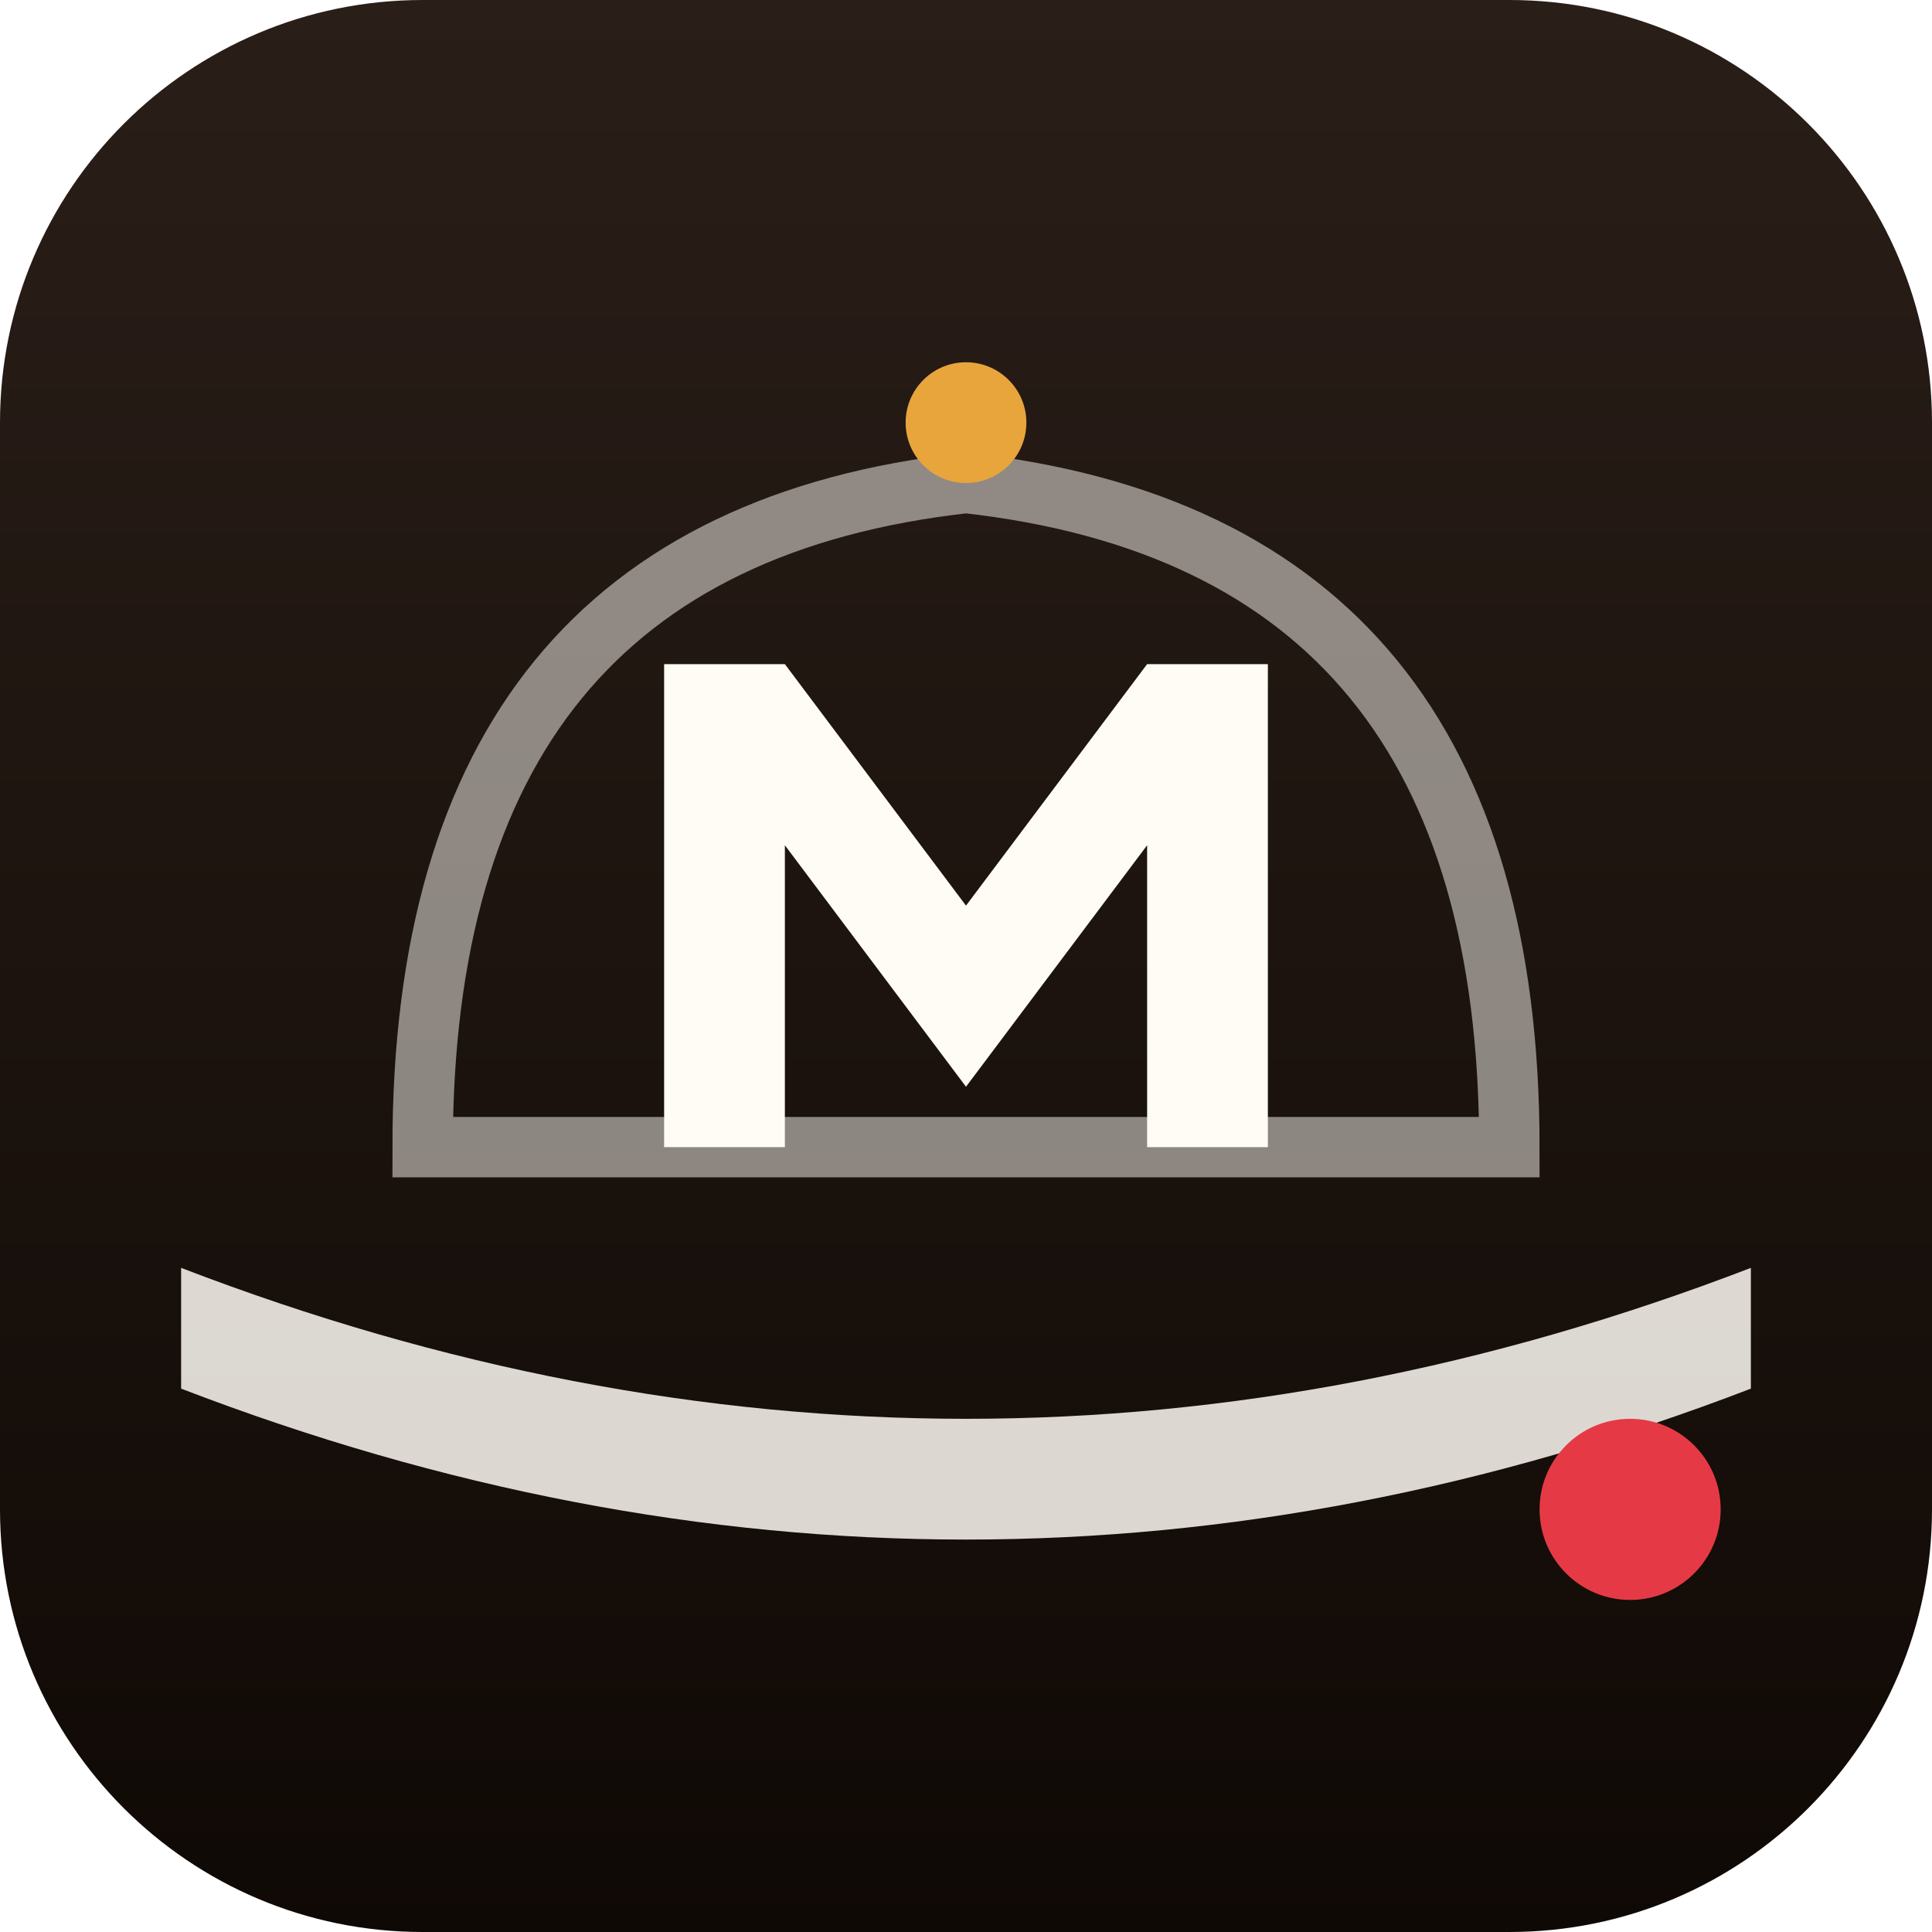
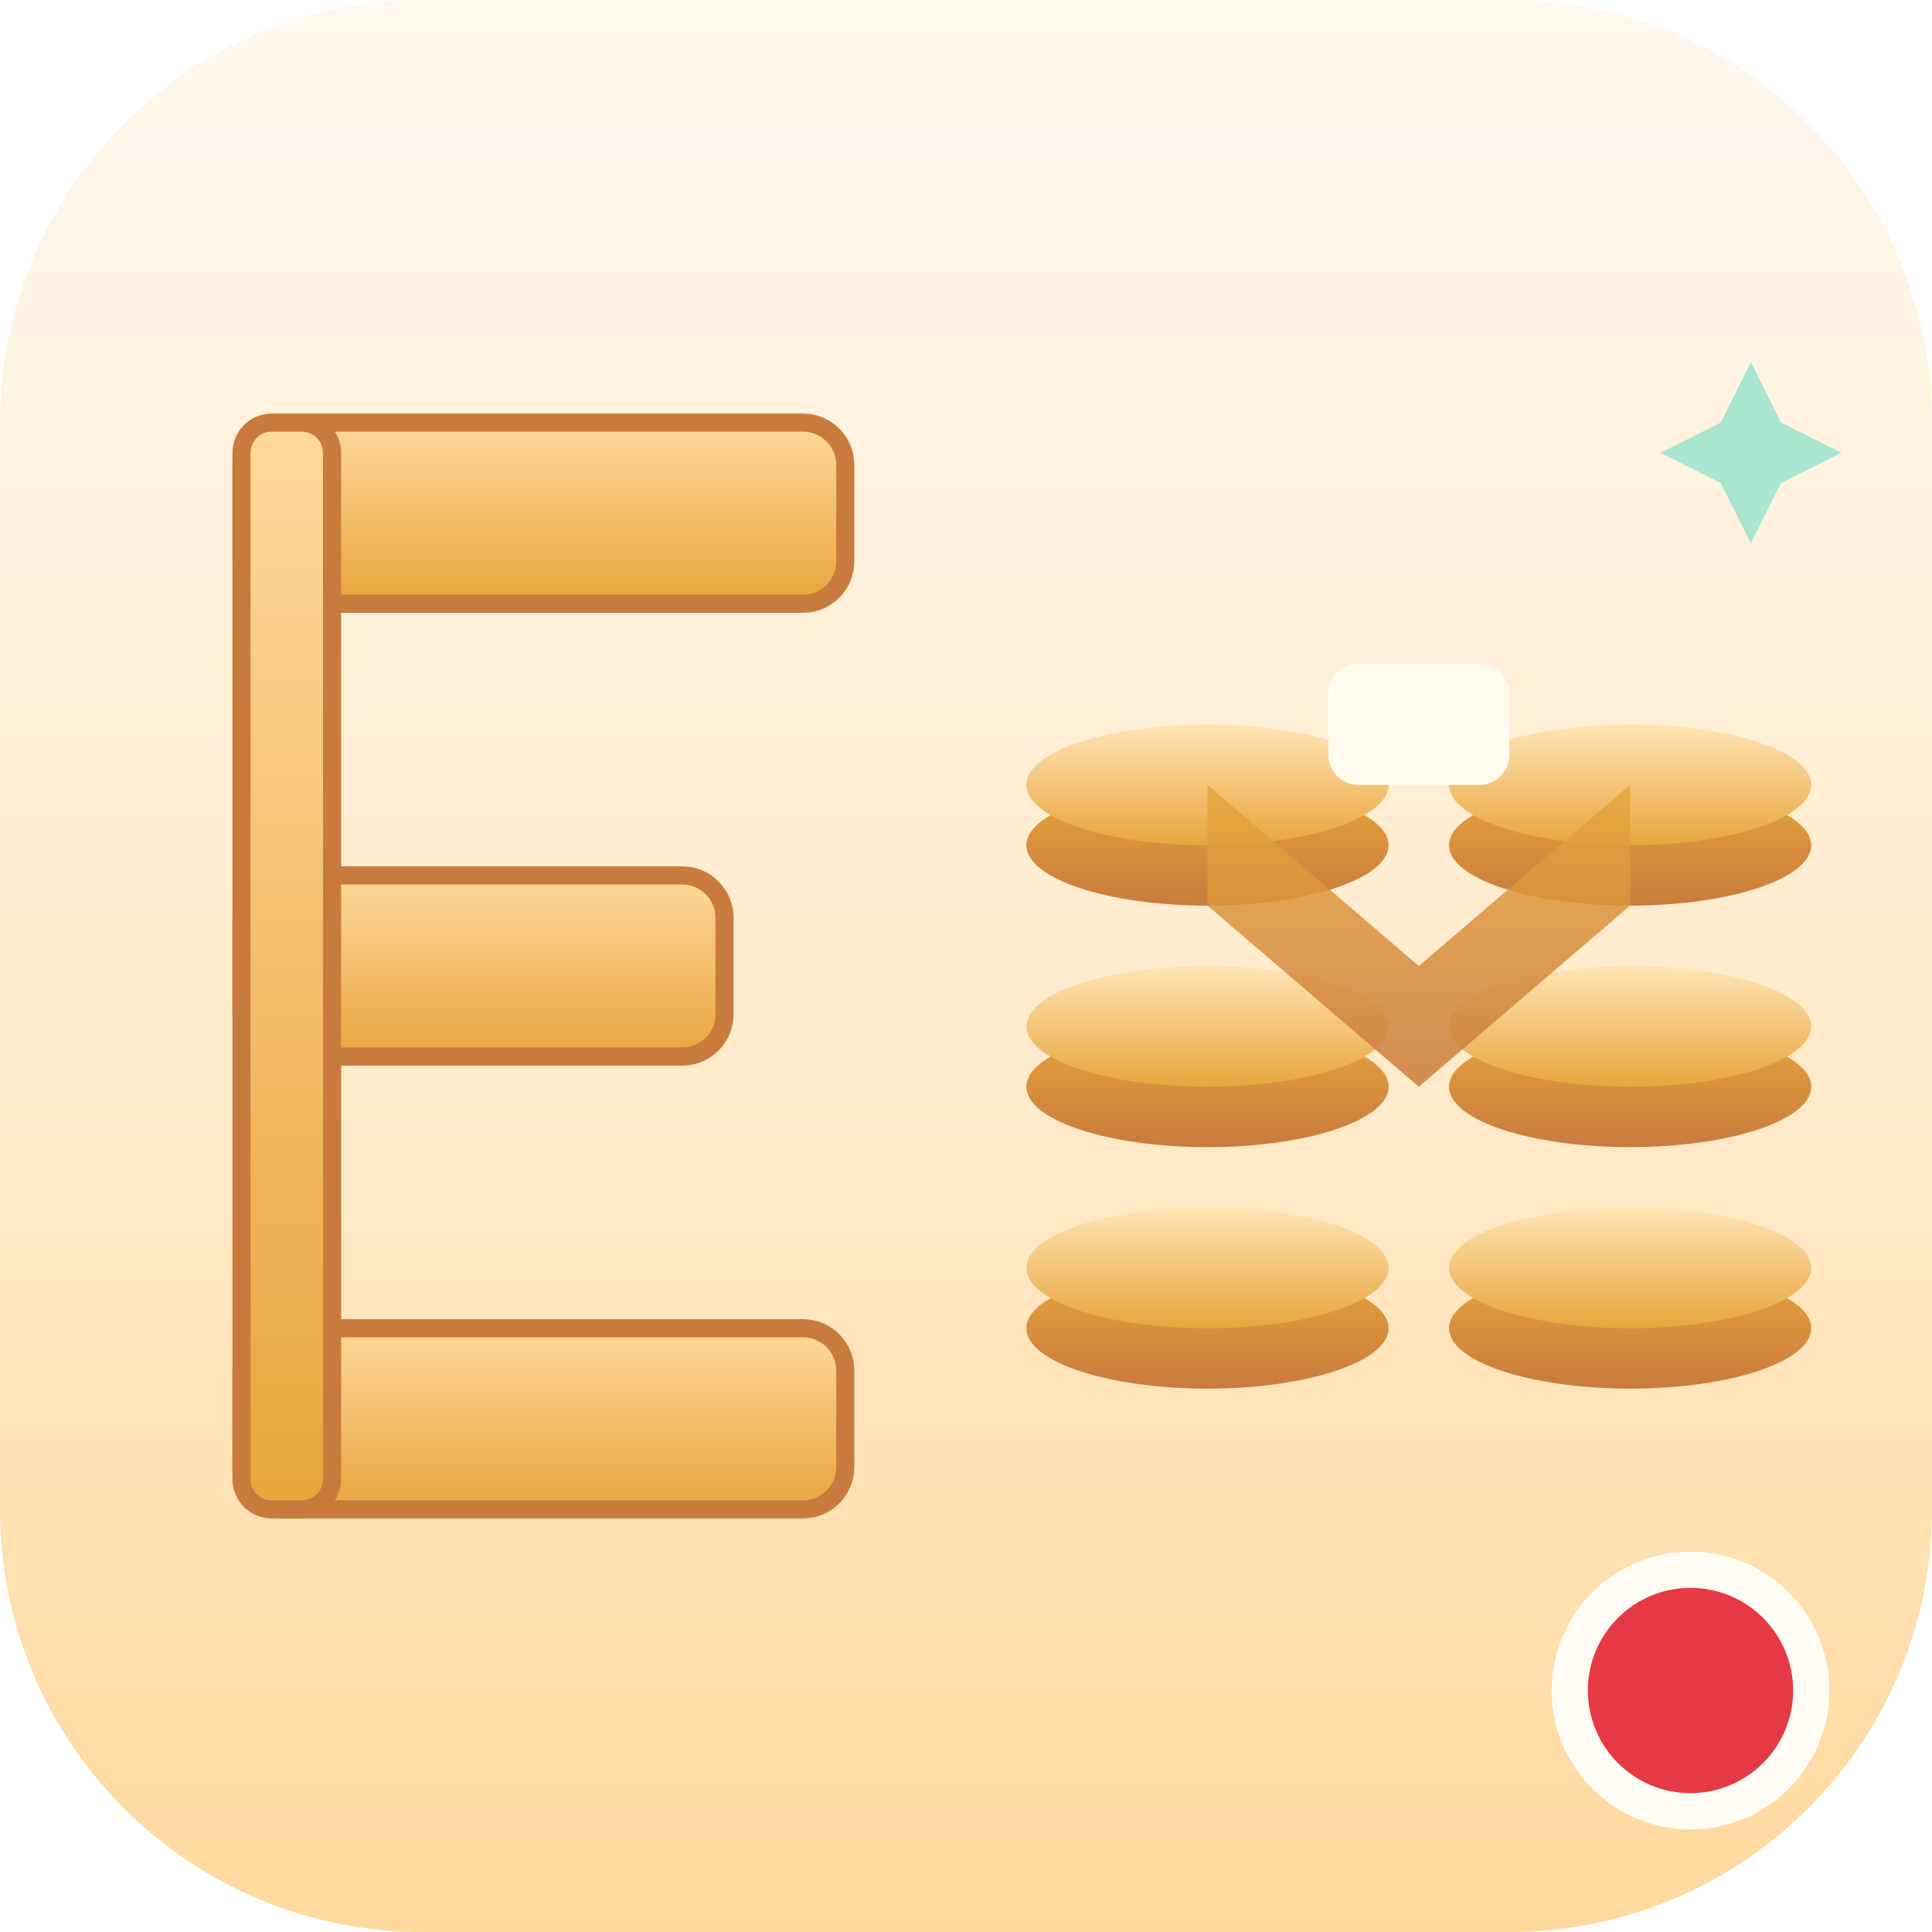
<svg xmlns="http://www.w3.org/2000/svg" viewBox="0 0 64 64">
  <defs>
-     <linearGradient id="b" x1="0" x2="0" y1="0" y2="1">
-       <stop offset="0%" stop-color="#2A1E18" />
-       <stop offset="100%" stop-color="#0F0905" />
+     <linearGradient id="bg" x1="0" x2="0" y1="0" y2="1">
+       <stop offset="0%" stop-color="#FFF8EE" />
+       <stop offset="60%" stop-color="#FFE9C7" />
+       <stop offset="100%" stop-color="#FFD89C" />
+     </linearGradient>
+     <linearGradient id="waffle" x1="0" x2="0" y1="0" y2="1">
+       <stop offset="0%" stop-color="#FFD89C" />
+       <stop offset="100%" stop-color="#E8A53C" />
+     </linearGradient>
+     <linearGradient id="pancake" x1="0" x2="0" y1="0" y2="1">
+       <stop offset="0%" stop-color="#FFE4B5" />
+       <stop offset="100%" stop-color="#E8A53C" />
+     </linearGradient>
+     <linearGradient id="pancake-edge" x1="0" x2="0" y1="0" y2="1">
+       <stop offset="0%" stop-color="#E8A53C" />
+       <stop offset="100%" stop-color="#C97B3D" />
    </linearGradient>
  </defs>
-   <rect width="64" height="64" rx="14" fill="url(#b)" />
-   <path d="M6,42 Q32,52 58,42 L58,46 Q32,56 6,46 Z" fill="#FFFCF5" opacity="0.85" />
-   <path d="M14,38 Q14,18 32,16 Q50,18 50,38 Z" fill="none" stroke="#FFFCF5" stroke-width="2" opacity="0.5" />
-   <path d="M22,38 L22,22 L26,22 L32,30 L38,22 L42,22 L42,38 L38,38 L38,28 L32,36 L26,28 L26,38 Z" fill="#FFFCF5" />
-   <circle cx="32" cy="14" r="2" fill="#E8A53C" />
-   <circle cx="54" cy="50" r="3" fill="#E63946" />
+   <rect width="64" height="64" rx="14" fill="url(#bg)" />
+   <rect x="8" y="14" width="20" height="6" rx="1.4" fill="url(#waffle)" stroke="#C97B3D" stroke-width="0.6" />
+   <rect x="8" y="29" width="16" height="6" rx="1.4" fill="url(#waffle)" stroke="#C97B3D" stroke-width="0.6" />
+   <rect x="8" y="44" width="20" height="6" rx="1.4" fill="url(#waffle)" stroke="#C97B3D" stroke-width="0.6" />
+   <rect x="8" y="14" width="3" height="36" rx="1" fill="url(#waffle)" stroke="#C97B3D" stroke-width="0.6" />
+   <ellipse cx="40" cy="44" rx="6" ry="2" fill="url(#pancake-edge)" />
+   <ellipse cx="40" cy="42" rx="6" ry="2" fill="url(#pancake)" />
+   <ellipse cx="40" cy="36" rx="6" ry="2" fill="url(#pancake-edge)" />
+   <ellipse cx="40" cy="34" rx="6" ry="2" fill="url(#pancake)" />
+   <ellipse cx="40" cy="28" rx="6" ry="2" fill="url(#pancake-edge)" />
+   <ellipse cx="40" cy="26" rx="6" ry="2" fill="url(#pancake)" />
+   <ellipse cx="54" cy="44" rx="6" ry="2" fill="url(#pancake-edge)" />
+   <ellipse cx="54" cy="42" rx="6" ry="2" fill="url(#pancake)" />
+   <ellipse cx="54" cy="36" rx="6" ry="2" fill="url(#pancake-edge)" />
+   <ellipse cx="54" cy="34" rx="6" ry="2" fill="url(#pancake)" />
+   <ellipse cx="54" cy="28" rx="6" ry="2" fill="url(#pancake-edge)" />
+   <ellipse cx="54" cy="26" rx="6" ry="2" fill="url(#pancake)" />
+   <path d="M40,26 L47,32 L54,26 L54,30 L47,36 L40,30 Z" fill="url(#pancake-edge)" opacity="0.85" />
+   <rect x="44" y="22" width="6" height="4" rx="1" fill="#FFFBF0" />
+   <path d="M58,12 l1,2 l2,1 l-2,1 l-1,2 l-1,-2 l-2,-1 l2,-1 z" fill="#A8E6CF" />
+   <circle cx="56" cy="56" r="4" fill="#E63946" stroke="#FFFCF5" stroke-width="1.2" />
</svg>
